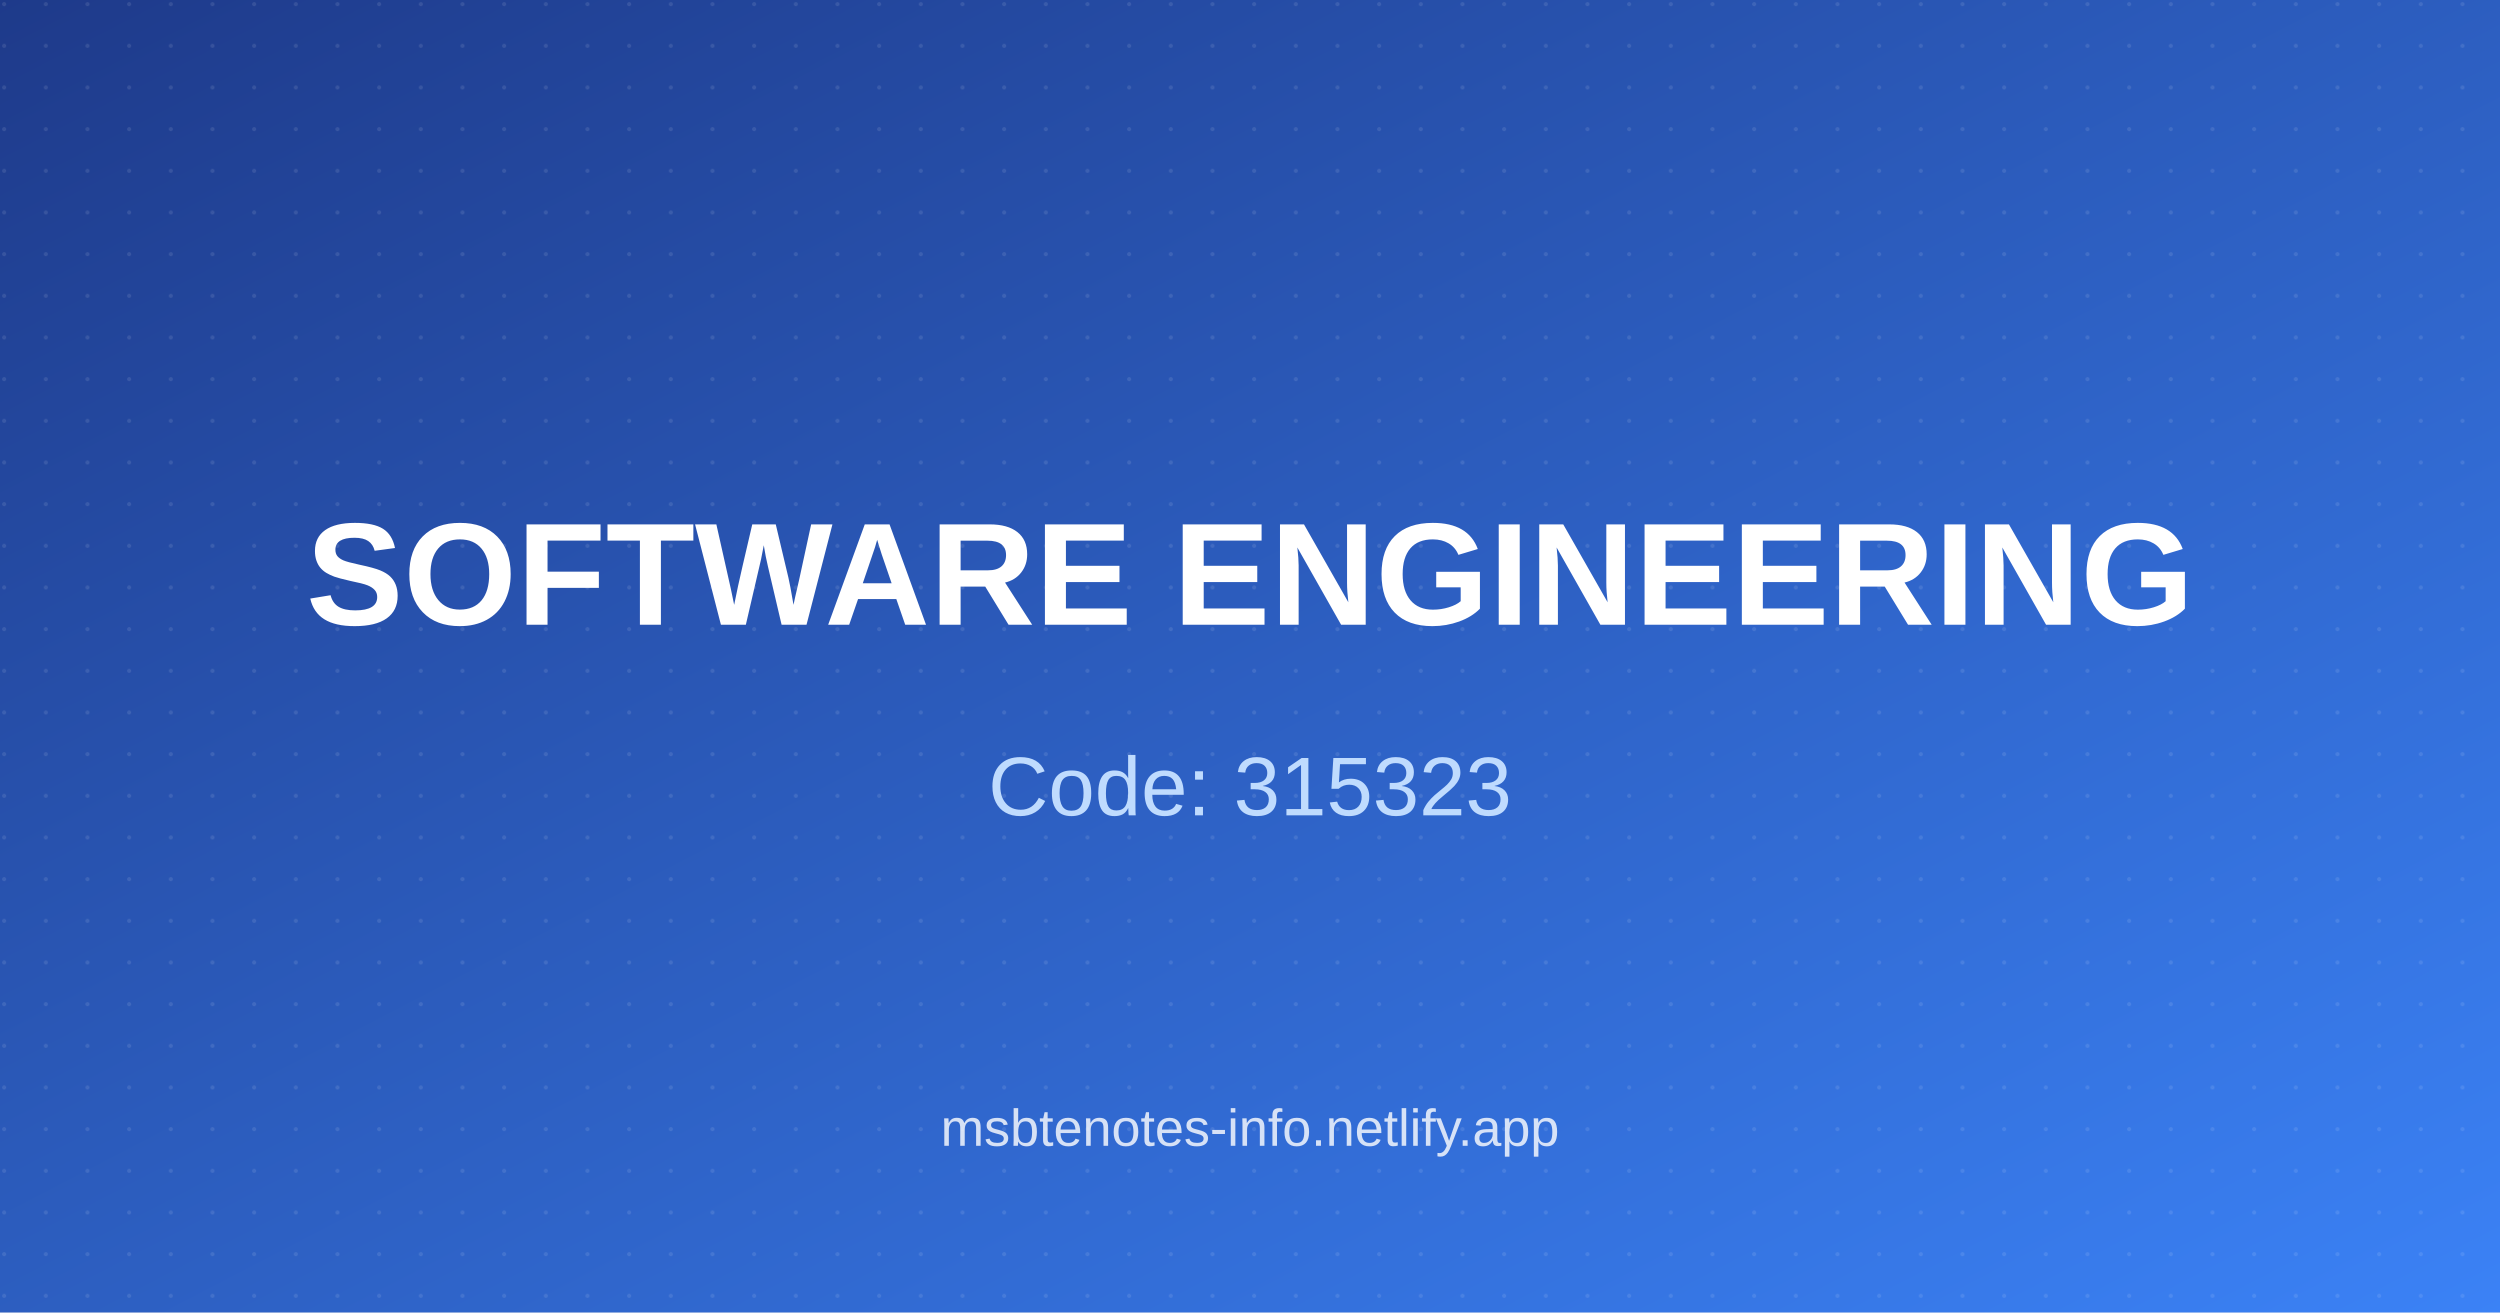
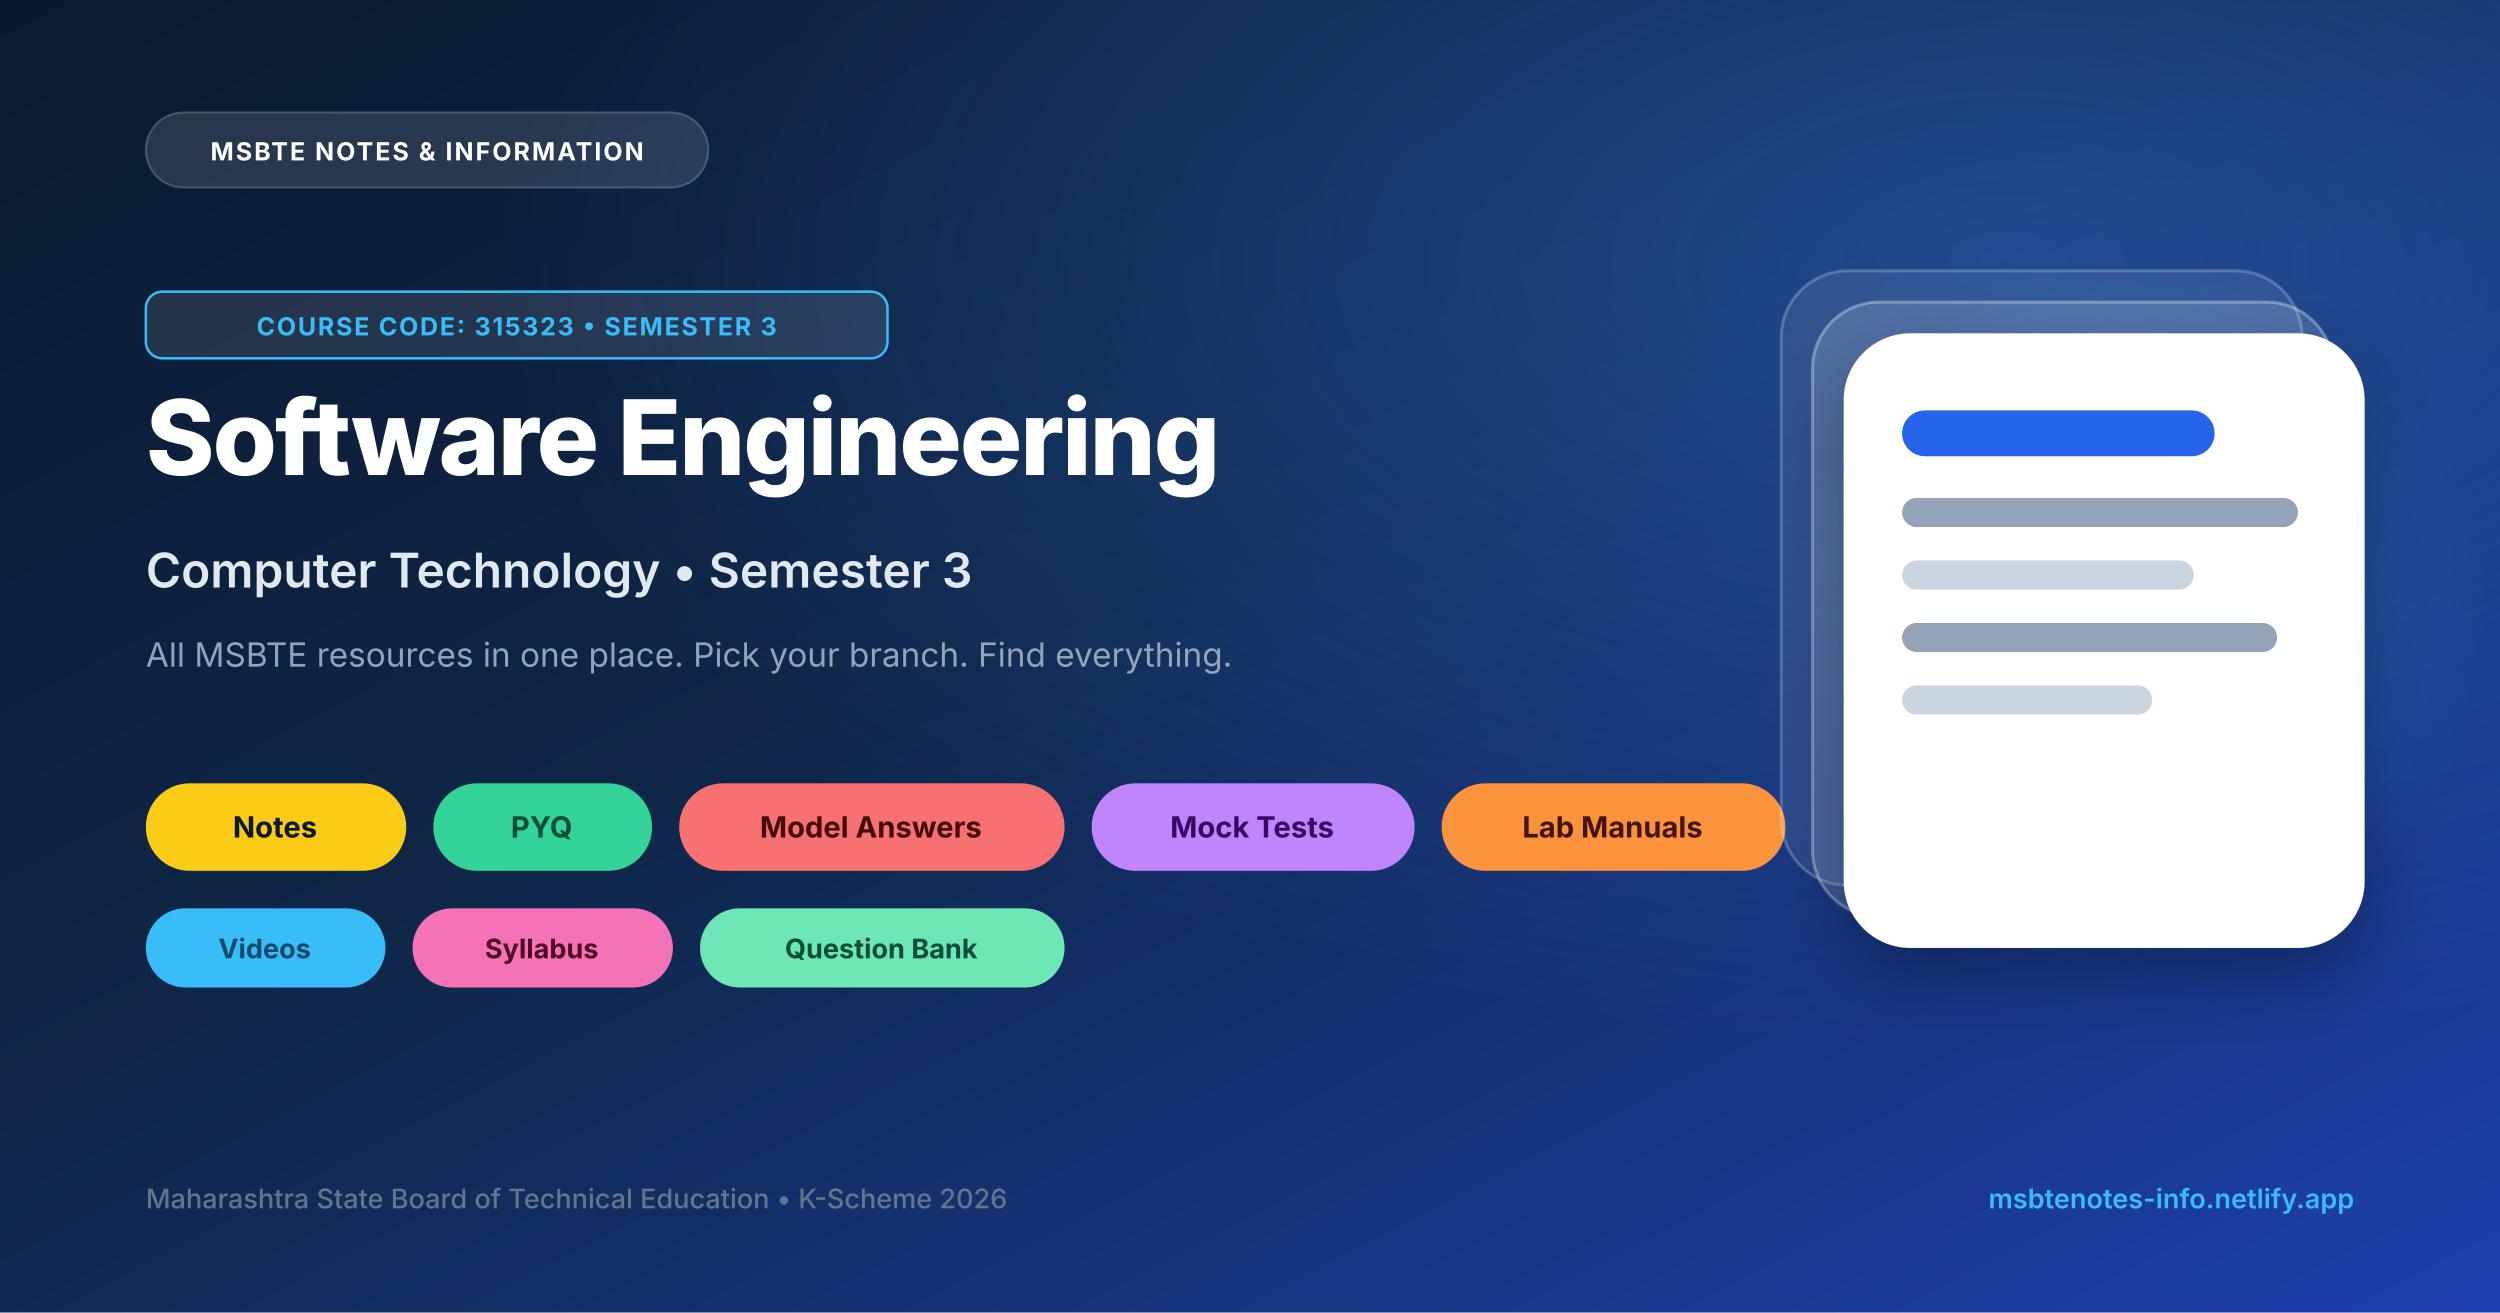
- <svg xmlns="http://www.w3.org/2000/svg" width="1200" height="630">
+ <svg xmlns="http://www.w3.org/2000/svg" width="1200" height="630" viewBox="0 0 1200 630">
  <defs>
-     <linearGradient id="grad1" x1="0%" y1="0%" x2="100%" y2="100%">
-       <stop offset="0%" style="stop-color:#1e3a8a;stop-opacity:1" />
-       <stop offset="100%" style="stop-color:#3b82f6;stop-opacity:1" />
+     <linearGradient id="bgGrad" x1="0%" y1="0%" x2="100%" y2="100%">
+       <stop offset="0%" stop-color="#0a192f" />
+       <stop offset="45%" stop-color="#0f274a" />
+       <stop offset="100%" stop-color="#1e40af" />
    </linearGradient>
-     <pattern id="pattern1" x="0" y="0" width="20" height="20" patternUnits="userSpaceOnUse">
-       <circle cx="2" cy="2" r="1" fill="rgba(255,255,255,0.1)" />
-     </pattern>
+     <radialGradient id="bgGlow" cx="80%" cy="20%" r="60%">
+       <stop offset="0%" stop-color="#3b82f6" stop-opacity="0.38" />
+       <stop offset="100%" stop-color="#3b82f6" stop-opacity="0" />
+     </radialGradient>
+     <radialGradient id="cardGlow" cx="50%" cy="50%" r="50%">
+       <stop offset="0%" stop-color="#38bdf8" stop-opacity="0.32" />
+       <stop offset="100%" stop-color="#38bdf8" stop-opacity="0" />
+     </radialGradient>
+     <filter id="dropShadow" x="-10%" y="-10%" width="130%" height="130%">
+       <feDropShadow dx="0" dy="14" stdDeviation="18" flood-color="#000000" flood-opacity="0.32" />
+     </filter>
  </defs>
-   <rect width="1200" height="630" fill="url(#grad1)" />
-   <rect width="1200" height="630" fill="url(#pattern1)" />
-   <text x="600" y="280" font-family="Arial, sans-serif" font-weight="bold" font-size="70" fill="white" text-anchor="middle" dominant-baseline="middle">
-     SOFTWARE ENGINEERING
-   </text>
-   <text x="600" y="380" font-family="Arial, sans-serif" font-size="40" fill="#bfdbfe" text-anchor="middle" dominant-baseline="middle">
-     Code: 315323
-   </text>
-   <text x="600" y="550" font-family="Arial, sans-serif" font-size="25" fill="rgba(255,255,255,0.8)" text-anchor="middle">
-     msbtenotes-info.netlify.app
-   </text>
+   <rect width="1200" height="630" fill="url(#bgGrad)" />
+   <rect width="1200" height="630" fill="url(#bgGlow)" />
+   <g transform="translate(70, 54)">
+     <rect width="270" height="36" rx="18" fill="rgba(255, 255, 255, 0.12)" stroke="rgba(255, 255, 255, 0.2)" stroke-width="1" />
+     <text x="135" y="23" font-family="'Segoe UI', Inter, -apple-system, sans-serif" font-size="12" font-weight="700" fill="#ffffff" letter-spacing="0.08em" text-anchor="middle">MSBTE NOTES &amp; INFORMATION</text>
+   </g>
+   <g transform="translate(70, 140)">
+     <rect width="356" height="32" rx="8" fill="rgba(255, 255, 255, 0.1)" stroke="#38bdf8" stroke-width="1.2" />
+     <text x="178" y="21" font-family="'Segoe UI', Inter, monospace" font-size="12" font-weight="700" fill="#38bdf8" letter-spacing="0.07em" text-anchor="middle">COURSE CODE: 315323 • SEMESTER 3</text>
+     <text x="0" y="88" font-family="'Segoe UI', Inter, -apple-system, sans-serif" font-size="50" font-weight="800" fill="#ffffff" letter-spacing="-0.02em">
+       Software Engineering
+     </text>
+     <text x="0" y="142" font-family="'Segoe UI', Inter, -apple-system, sans-serif" font-size="23" font-weight="600" fill="#e2e8f0">
+       Computer Technology • Semester 3
+     </text>
+     <text x="0" y="180" font-family="'Segoe UI', Inter, -apple-system, sans-serif" font-size="16" font-weight="400" fill="#94a3b8">
+       All MSBTE resources in one place. Pick your branch. Find everything.
+     </text>
+     <g transform="translate(0, 236)">
+       <g transform="translate(0, 0)">
+         <rect width="125" height="42" rx="21" fill="#facc15" />
+         <text x="62" y="26" font-family="'Segoe UI', Inter, sans-serif" font-size="14" font-weight="700" fill="#0f172a" text-anchor="middle">Notes</text>
+       </g>
+       <g transform="translate(138, 0)">
+         <rect width="105" height="42" rx="21" fill="#34d399" />
+         <text x="52" y="26" font-family="'Segoe UI', Inter, sans-serif" font-size="14" font-weight="700" fill="#064e3b" text-anchor="middle">PYQ</text>
+       </g>
+       <g transform="translate(256, 0)">
+         <rect width="185" height="42" rx="21" fill="#f87171" />
+         <text x="92" y="26" font-family="'Segoe UI', Inter, sans-serif" font-size="14" font-weight="700" fill="#450a0a" text-anchor="middle">Model Answers</text>
+       </g>
+       <g transform="translate(454, 0)">
+         <rect width="155" height="42" rx="21" fill="#c084fc" />
+         <text x="77" y="26" font-family="'Segoe UI', Inter, sans-serif" font-size="14" font-weight="700" fill="#3b0764" text-anchor="middle">Mock Tests</text>
+       </g>
+       <g transform="translate(622, 0)">
+         <rect width="165" height="42" rx="21" fill="#fb923c" />
+         <text x="82" y="26" font-family="'Segoe UI', Inter, sans-serif" font-size="14" font-weight="700" fill="#431407" text-anchor="middle">Lab Manuals</text>
+       </g>
+     </g>
+     <g transform="translate(0, 296)">
+       <g transform="translate(0, 0)">
+         <rect width="115" height="38" rx="19" fill="#38bdf8" />
+         <text x="57" y="24" font-family="'Segoe UI', Inter, sans-serif" font-size="13" font-weight="700" fill="#0c4a6e" text-anchor="middle">Videos</text>
+       </g>
+       <g transform="translate(128, 0)">
+         <rect width="125" height="38" rx="19" fill="#f472b6" />
+         <text x="62" y="24" font-family="'Segoe UI', Inter, sans-serif" font-size="13" font-weight="700" fill="#500724" text-anchor="middle">Syllabus</text>
+       </g>
+       <g transform="translate(266, 0)">
+         <rect width="175" height="38" rx="19" fill="#6ee7b7" />
+         <text x="87" y="24" font-family="'Segoe UI', Inter, sans-serif" font-size="13" font-weight="700" fill="#064e3b" text-anchor="middle">Question Bank</text>
+       </g>
+     </g>
+   </g>
+   <g transform="translate(885, 145)">
+     <circle cx="140" cy="150" r="170" fill="url(#cardGlow)" />
+     <rect x="-30" y="-15" width="250" height="295" rx="32" fill="rgba(255, 255, 255, 0.08)" stroke="rgba(255, 255, 255, 0.22)" stroke-width="1.5" />
+     <rect x="-15" y="0" width="250" height="295" rx="32" fill="rgba(255, 255, 255, 0.16)" stroke="rgba(255, 255, 255, 0.32)" stroke-width="1.5" />
+     <rect x="0" y="15" width="250" height="295" rx="32" fill="#ffffff" filter="url(#dropShadow)" />
+     <rect x="28" y="52" width="150" height="22" rx="11" fill="#2563eb" />
+     <rect x="28" y="94" width="190" height="14" rx="7" fill="#94a3b8" />
+     <rect x="28" y="124" width="140" height="14" rx="7" fill="#cbd5e1" />
+     <rect x="28" y="154" width="180" height="14" rx="7" fill="#94a3b8" />
+     <rect x="28" y="184" width="120" height="14" rx="7" fill="#cbd5e1" />
+   </g>
+   <g transform="translate(70, 580)">
+     <text x="0" y="0" font-family="'Segoe UI', Inter, sans-serif" font-size="13" font-weight="500" fill="#64748b">
+       Maharashtra State Board of Technical Education • K-Scheme 2026
+     </text>
+     <text x="1060" y="0" font-family="'Segoe UI', Inter, sans-serif" font-size="13" font-weight="600" fill="#38bdf8" text-anchor="end">
+       msbtenotes-info.netlify.app
+     </text>
+   </g>
</svg>
